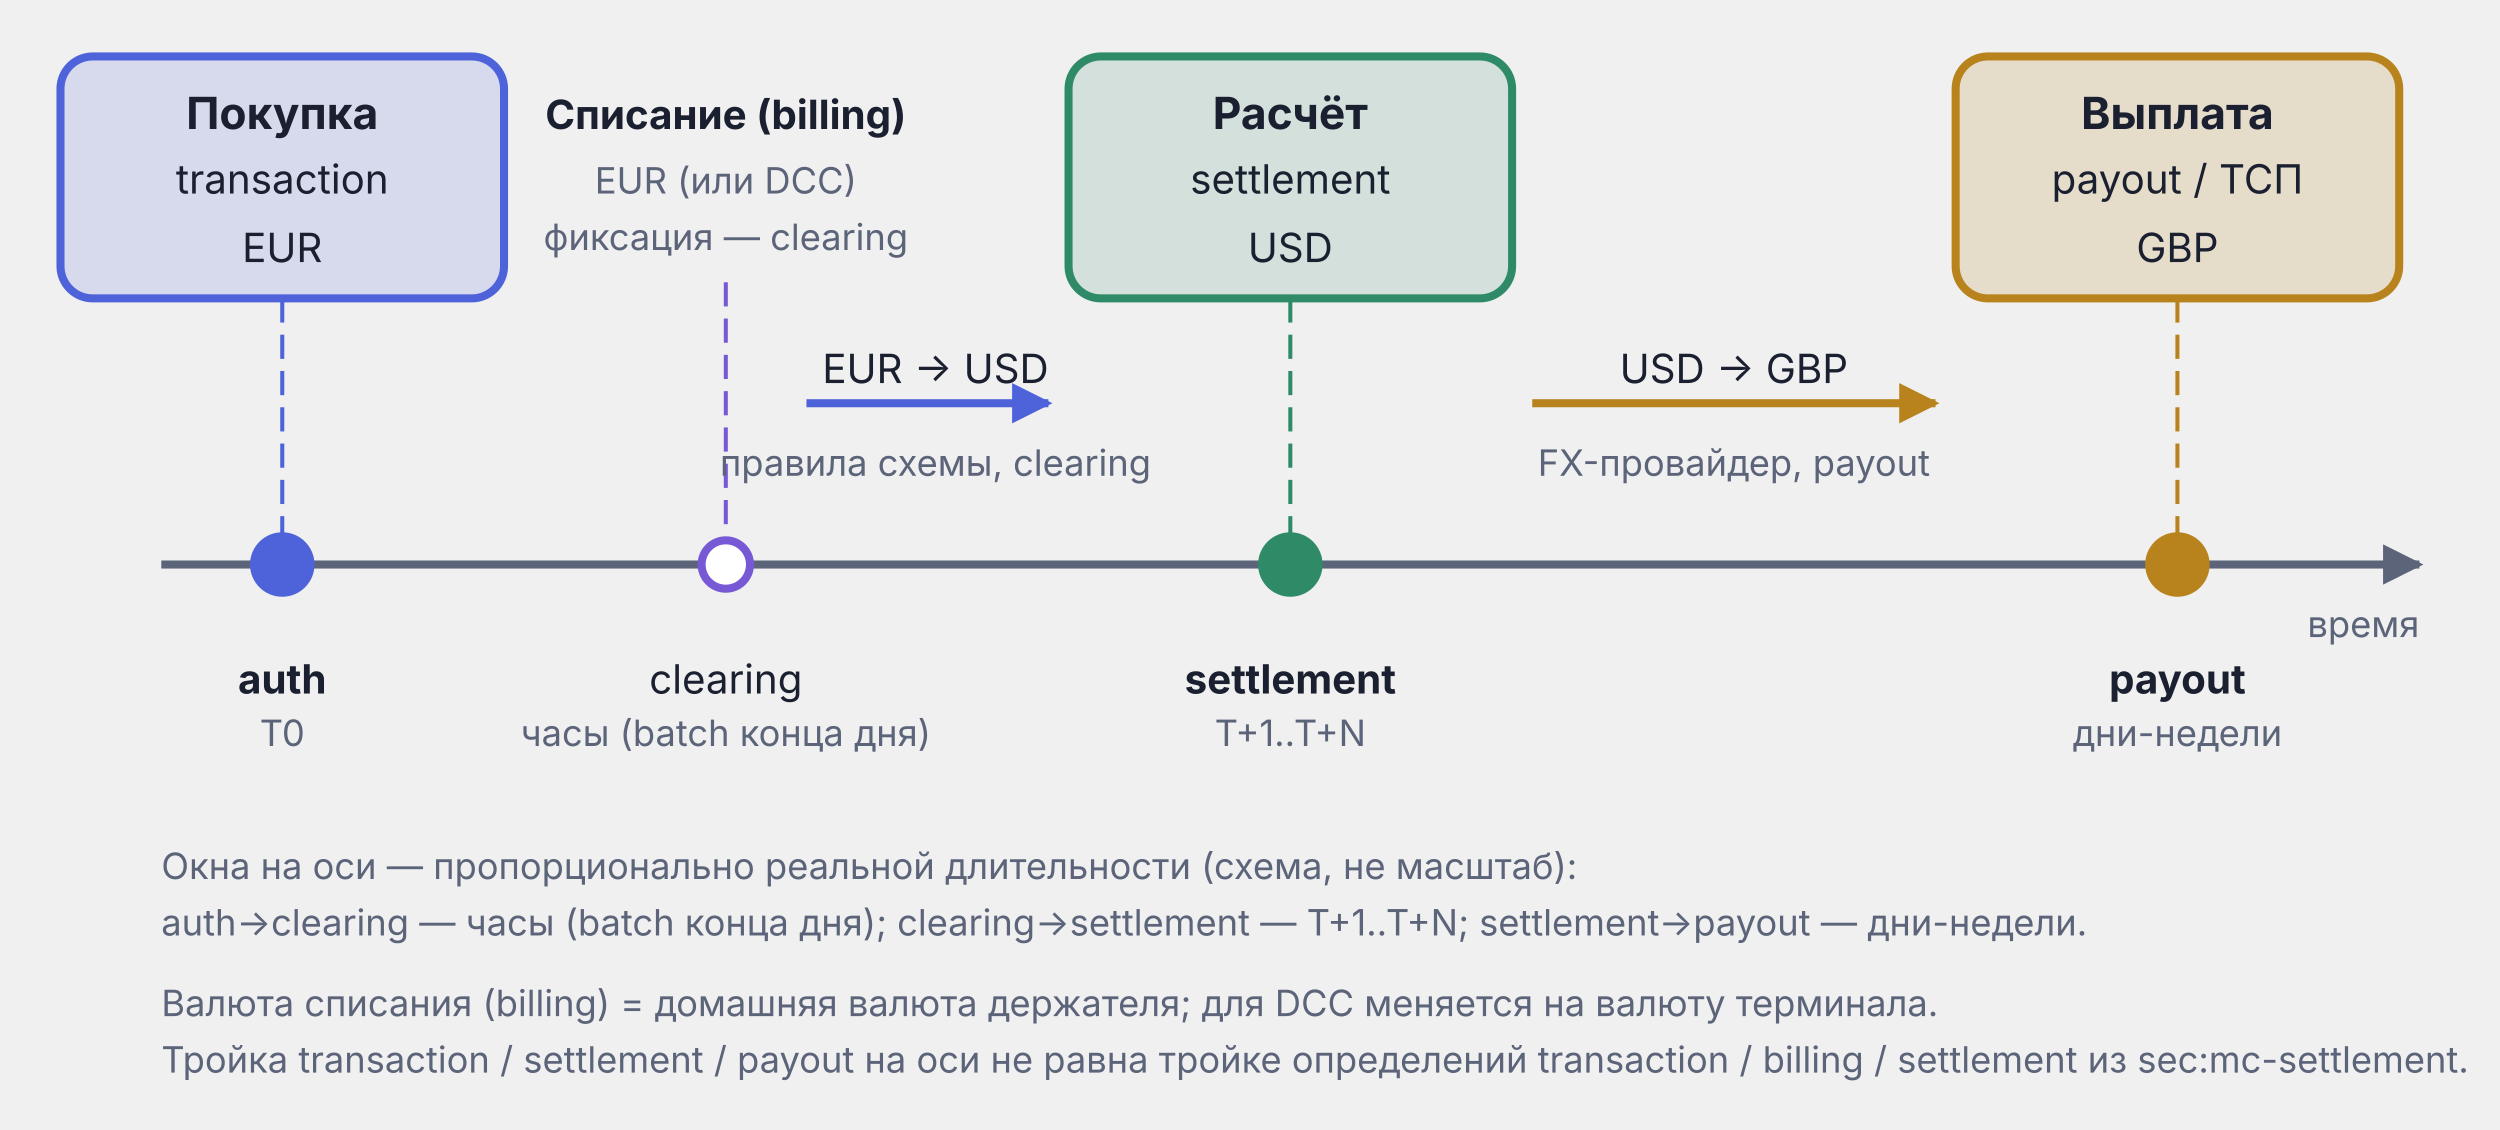
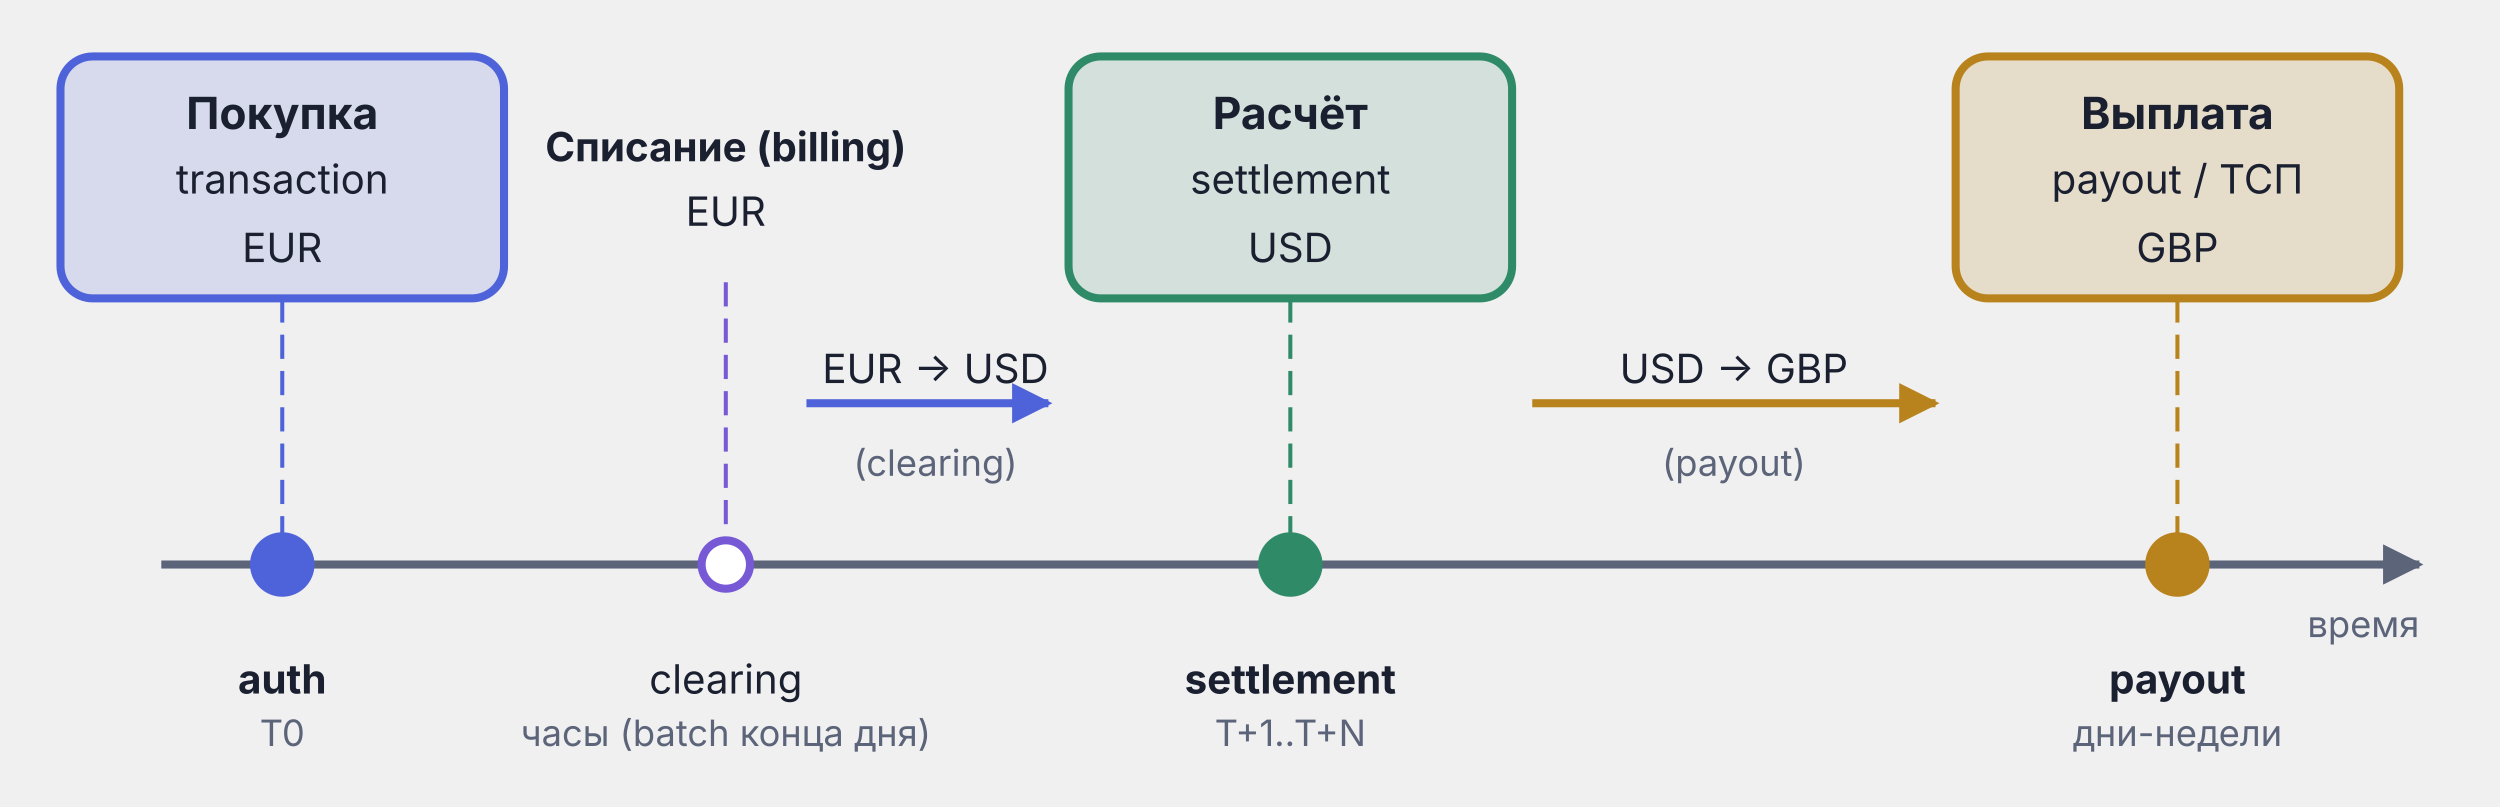
- <svg xmlns="http://www.w3.org/2000/svg" viewBox="0 0 620 280" width="620" height="280">
+ <svg xmlns="http://www.w3.org/2000/svg" viewBox="0 0 620 200" width="620" height="200">
  <defs>
    <marker id="arr-AccentA" viewBox="0 0 10 10" refX="9" refY="5" markerWidth="5" markerHeight="5" orient="auto">
      <path d="M0,0 L10,5 L0,10 Z" fill="#4E63D9" />
    </marker>
    <marker id="arr-Warn" viewBox="0 0 10 10" refX="9" refY="5" markerWidth="5" markerHeight="5" orient="auto">
      <path d="M0,0 L10,5 L0,10 Z" fill="#B8821C" />
    </marker>
    <marker id="arr-Muted" viewBox="0 0 10 10" refX="9" refY="5" markerWidth="5" markerHeight="5" orient="auto">
      <path d="M0,0 L10,5 L0,10 Z" fill="#5C647A" />
    </marker>
  </defs>
  <line x1="40.0" y1="140.0" x2="600.0" y2="140.0" stroke="#5C647A" stroke-width="2" marker-end="url(#arr-Muted)" />
  <text x="600.0" y="158.0" text-anchor="end" font-family="Inter, -apple-system, BlinkMacSystemFont, 'Helvetica Neue', Arial, sans-serif" font-size="9" fill="#5C647A">время</text>
  <ellipse cx="70.0" cy="140.0" rx="7" ry="7" fill="#4E63D9" stroke="#4E63D9" stroke-width="2" />
  <ellipse cx="180.0" cy="140.0" rx="6" ry="6" fill="#ffffff" stroke="#7759D6" stroke-width="2" />
  <ellipse cx="320.0" cy="140.0" rx="7" ry="7" fill="#2F8B67" stroke="#2F8B67" stroke-width="2" />
  <ellipse cx="540.0" cy="140.0" rx="7" ry="7" fill="#B8821C" stroke="#B8821C" stroke-width="2" />
  <text x="70.0" y="172.0" text-anchor="middle" font-family="Inter, -apple-system, BlinkMacSystemFont, 'Helvetica Neue', Arial, sans-serif" font-size="10" font-weight="bold" fill="#1A2030">auth</text>
  <text x="70.0" y="185.0" text-anchor="middle" font-family="Inter, -apple-system, BlinkMacSystemFont, 'Helvetica Neue', Arial, sans-serif" font-size="9" fill="#5C647A">T0</text>
  <text x="180.0" y="172.0" text-anchor="middle" font-family="Inter, -apple-system, BlinkMacSystemFont, 'Helvetica Neue', Arial, sans-serif" font-size="10" fill="#1A2030">clearing</text>
  <text x="180.0" y="185.0" text-anchor="middle" font-family="Inter, -apple-system, BlinkMacSystemFont, 'Helvetica Neue', Arial, sans-serif" font-size="9" fill="#5C647A">часы (batch конца дня)</text>
  <text x="320.0" y="172.0" text-anchor="middle" font-family="Inter, -apple-system, BlinkMacSystemFont, 'Helvetica Neue', Arial, sans-serif" font-size="10" font-weight="bold" fill="#1A2030">settlement</text>
  <text x="320.0" y="185.0" text-anchor="middle" font-family="Inter, -apple-system, BlinkMacSystemFont, 'Helvetica Neue', Arial, sans-serif" font-size="9" fill="#5C647A">T+1..T+N</text>
  <text x="540.0" y="172.0" text-anchor="middle" font-family="Inter, -apple-system, BlinkMacSystemFont, 'Helvetica Neue', Arial, sans-serif" font-size="10" font-weight="bold" fill="#1A2030">payout</text>
  <text x="540.0" y="185.0" text-anchor="middle" font-family="Inter, -apple-system, BlinkMacSystemFont, 'Helvetica Neue', Arial, sans-serif" font-size="9" fill="#5C647A">дни-недели</text>
  <rect x="15.0" y="14.0" width="110" height="60" rx="8" fill="#4E63D9" fill-opacity="0.15" stroke="#4E63D9" stroke-width="2" />
  <text x="70.0" y="32.0" text-anchor="middle" font-family="Inter, -apple-system, BlinkMacSystemFont, 'Helvetica Neue', Arial, sans-serif" font-size="11" font-weight="bold" fill="#1A2030">Покупка</text>
  <text x="70.0" y="48.0" text-anchor="middle" font-family="Inter, -apple-system, BlinkMacSystemFont, 'Helvetica Neue', Arial, sans-serif" font-size="10" fill="#1A2030">transaction</text>
  <text x="70.0" y="65.0" text-anchor="middle" font-family="Inter, -apple-system, BlinkMacSystemFont, 'Helvetica Neue', Arial, sans-serif" font-size="10" fill="#1A2030">EUR</text>
  <rect x="265.0" y="14.0" width="110" height="60" rx="8" fill="#2F8B67" fill-opacity="0.15" stroke="#2F8B67" stroke-width="2" />
  <text x="320.0" y="32.0" text-anchor="middle" font-family="Inter, -apple-system, BlinkMacSystemFont, 'Helvetica Neue', Arial, sans-serif" font-size="11" font-weight="bold" fill="#1A2030">Расчёт</text>
  <text x="320.0" y="48.0" text-anchor="middle" font-family="Inter, -apple-system, BlinkMacSystemFont, 'Helvetica Neue', Arial, sans-serif" font-size="10" fill="#1A2030">settlement</text>
  <text x="320.0" y="65.0" text-anchor="middle" font-family="Inter, -apple-system, BlinkMacSystemFont, 'Helvetica Neue', Arial, sans-serif" font-size="10" fill="#1A2030">USD</text>
  <rect x="485.0" y="14.0" width="110" height="60" rx="8" fill="#B8821C" fill-opacity="0.18" stroke="#B8821C" stroke-width="2" />
  <text x="540.0" y="32.0" text-anchor="middle" font-family="Inter, -apple-system, BlinkMacSystemFont, 'Helvetica Neue', Arial, sans-serif" font-size="11" font-weight="bold" fill="#1A2030">Выплата</text>
  <text x="540.0" y="48.0" text-anchor="middle" font-family="Inter, -apple-system, BlinkMacSystemFont, 'Helvetica Neue', Arial, sans-serif" font-size="10" fill="#1A2030">payout / ТСП</text>
  <text x="540.0" y="65.0" text-anchor="middle" font-family="Inter, -apple-system, BlinkMacSystemFont, 'Helvetica Neue', Arial, sans-serif" font-size="10" fill="#1A2030">GBP</text>
-   <text x="180.0" y="32.0" text-anchor="middle" font-family="Inter, -apple-system, BlinkMacSystemFont, 'Helvetica Neue', Arial, sans-serif" font-size="10" font-weight="bold" fill="#1A2030">Списание (billing)</text>
-   <text x="180.0" y="48.0" text-anchor="middle" font-family="Inter, -apple-system, BlinkMacSystemFont, 'Helvetica Neue', Arial, sans-serif" font-size="9" fill="#5C647A">EUR (или DCC)</text>
-   <text x="180.0" y="62.0" text-anchor="middle" font-family="Inter, -apple-system, BlinkMacSystemFont, 'Helvetica Neue', Arial, sans-serif" font-size="9" fill="#5C647A">фиксация — clearing</text>
+   <text x="180.0" y="40.0" text-anchor="middle" font-family="Inter, -apple-system, BlinkMacSystemFont, 'Helvetica Neue', Arial, sans-serif" font-size="10" font-weight="bold" fill="#1A2030">Списание (billing)</text>
+   <text x="180.0" y="56.0" text-anchor="middle" font-family="Inter, -apple-system, BlinkMacSystemFont, 'Helvetica Neue', Arial, sans-serif" font-size="10" fill="#1A2030">EUR</text>
  <line x1="70.0" y1="74.0" x2="70.0" y2="133.0" stroke="#4E63D9" stroke-width="1" stroke-dasharray="6,3" />
  <line x1="180.0" y1="70.0" x2="180.0" y2="133.0" stroke="#7759D6" stroke-width="1" stroke-dasharray="6,3" />
  <line x1="320.0" y1="74.0" x2="320.0" y2="133.0" stroke="#2F8B67" stroke-width="1" stroke-dasharray="6,3" />
  <line x1="540.0" y1="74.0" x2="540.0" y2="133.0" stroke="#B8821C" stroke-width="1" stroke-dasharray="6,3" />
  <line x1="200.0" y1="100.0" x2="260.0" y2="100.0" stroke="#4E63D9" stroke-width="2" marker-end="url(#arr-AccentA)" />
  <text x="232.0" y="95.0" text-anchor="middle" font-family="Inter, -apple-system, BlinkMacSystemFont, 'Helvetica Neue', Arial, sans-serif" font-size="10" fill="#1A2030">EUR → USD</text>
-   <text x="232.0" y="118.0" text-anchor="middle" font-family="Inter, -apple-system, BlinkMacSystemFont, 'Helvetica Neue', Arial, sans-serif" font-size="9" fill="#5C647A">правила схемы, clearing</text>
+   <text x="232.0" y="118.0" text-anchor="middle" font-family="Inter, -apple-system, BlinkMacSystemFont, 'Helvetica Neue', Arial, sans-serif" font-size="9" fill="#5C647A">(clearing)</text>
  <line x1="380.0" y1="100.0" x2="480.0" y2="100.0" stroke="#B8821C" stroke-width="2" marker-end="url(#arr-Warn)" />
  <text x="430.0" y="95.0" text-anchor="middle" font-family="Inter, -apple-system, BlinkMacSystemFont, 'Helvetica Neue', Arial, sans-serif" font-size="10" fill="#1A2030">USD → GBP</text>
-   <text x="430.0" y="118.0" text-anchor="middle" font-family="Inter, -apple-system, BlinkMacSystemFont, 'Helvetica Neue', Arial, sans-serif" font-size="9" fill="#5C647A">FX-провайдер, payout</text>
-   <text x="40.0" y="218.0" font-family="Inter, -apple-system, BlinkMacSystemFont, 'Helvetica Neue', Arial, sans-serif" font-size="9" fill="#5C647A">Окна на оси — пропорционально реальной длительности (схема, не масштаб):</text>
-   <text x="40.0" y="232.0" font-family="Inter, -apple-system, BlinkMacSystemFont, 'Helvetica Neue', Arial, sans-serif" font-size="9" fill="#5C647A">auth→clearing — часы (batch конца дня); clearing→settlement — T+1..T+N; settlement→payout — дни-недели.</text>
-   <text x="40.0" y="252.0" font-family="Inter, -apple-system, BlinkMacSystemFont, 'Helvetica Neue', Arial, sans-serif" font-size="9" fill="#5C647A">Валюта списания (billing) = домашняя валюта держателя; для DCC меняется на валюту терминала.</text>
-   <text x="40.0" y="266.0" font-family="Inter, -apple-system, BlinkMacSystemFont, 'Helvetica Neue', Arial, sans-serif" font-size="9" fill="#5C647A">Тройка transaction / settlement / payout на оси не равна тройке определений transaction / billing / settlement из sec:mc-settlement.</text>
+   <text x="430.0" y="118.0" text-anchor="middle" font-family="Inter, -apple-system, BlinkMacSystemFont, 'Helvetica Neue', Arial, sans-serif" font-size="9" fill="#5C647A">(payout)</text>
</svg>
